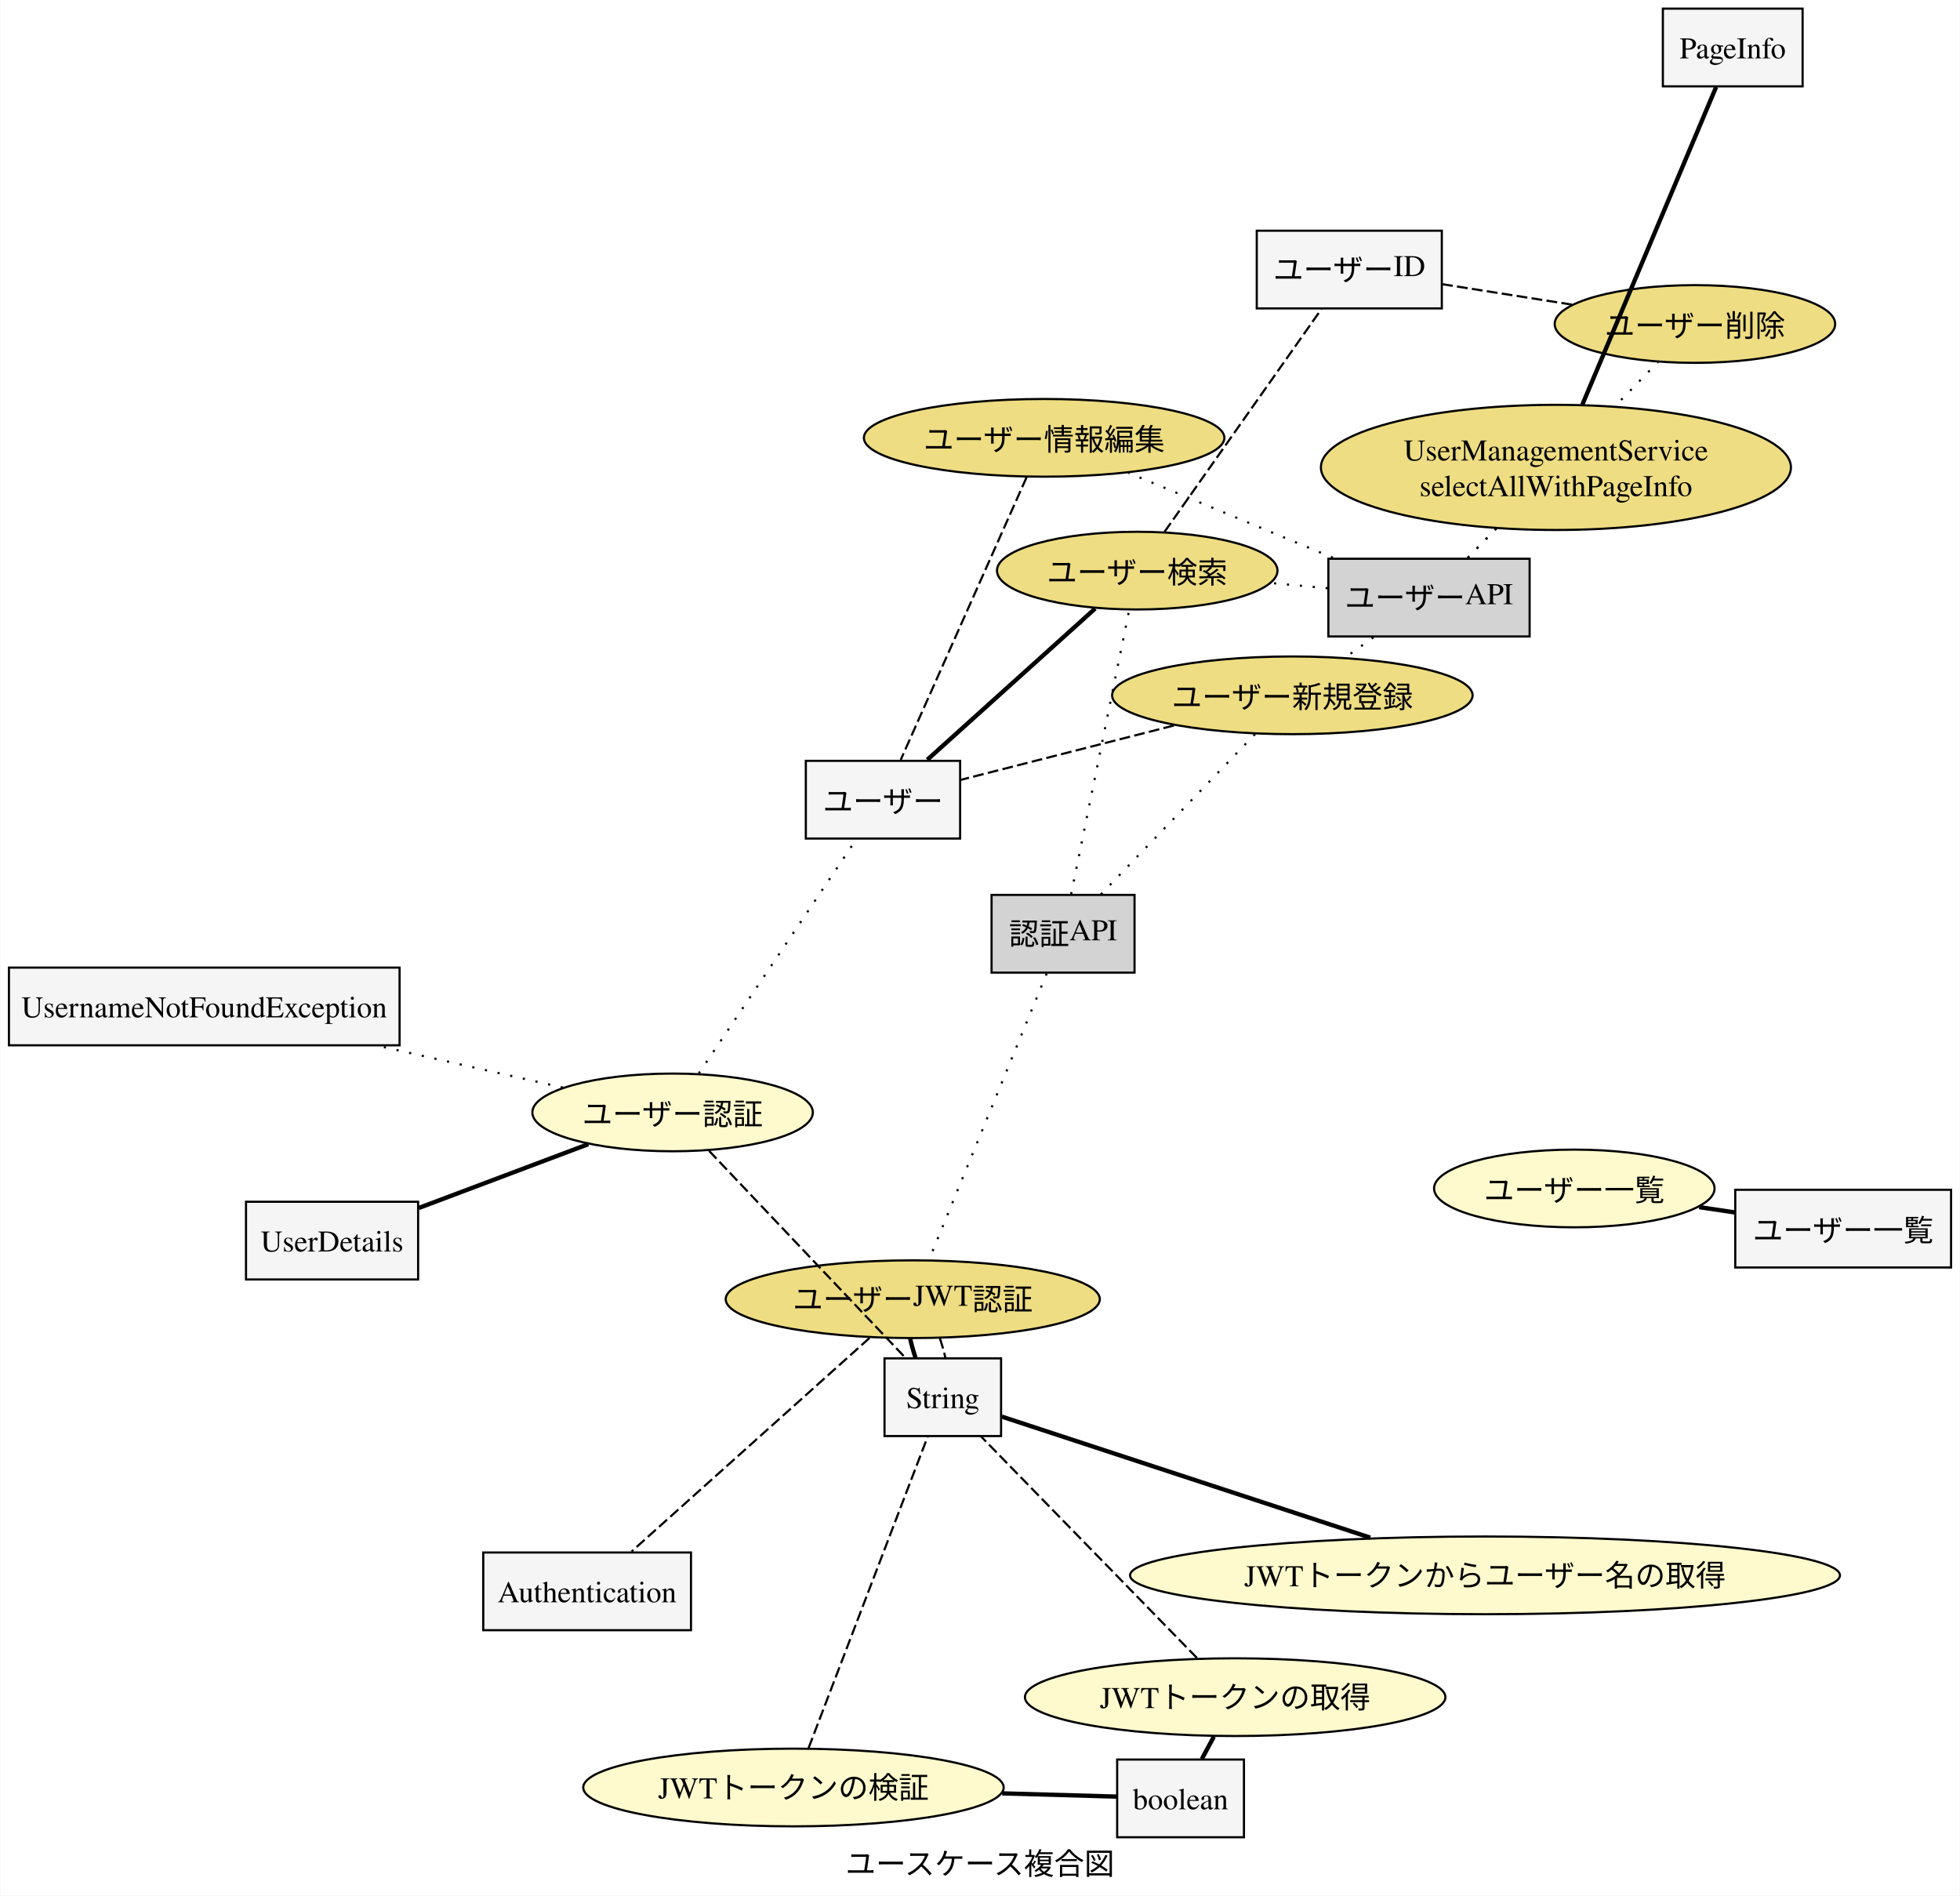
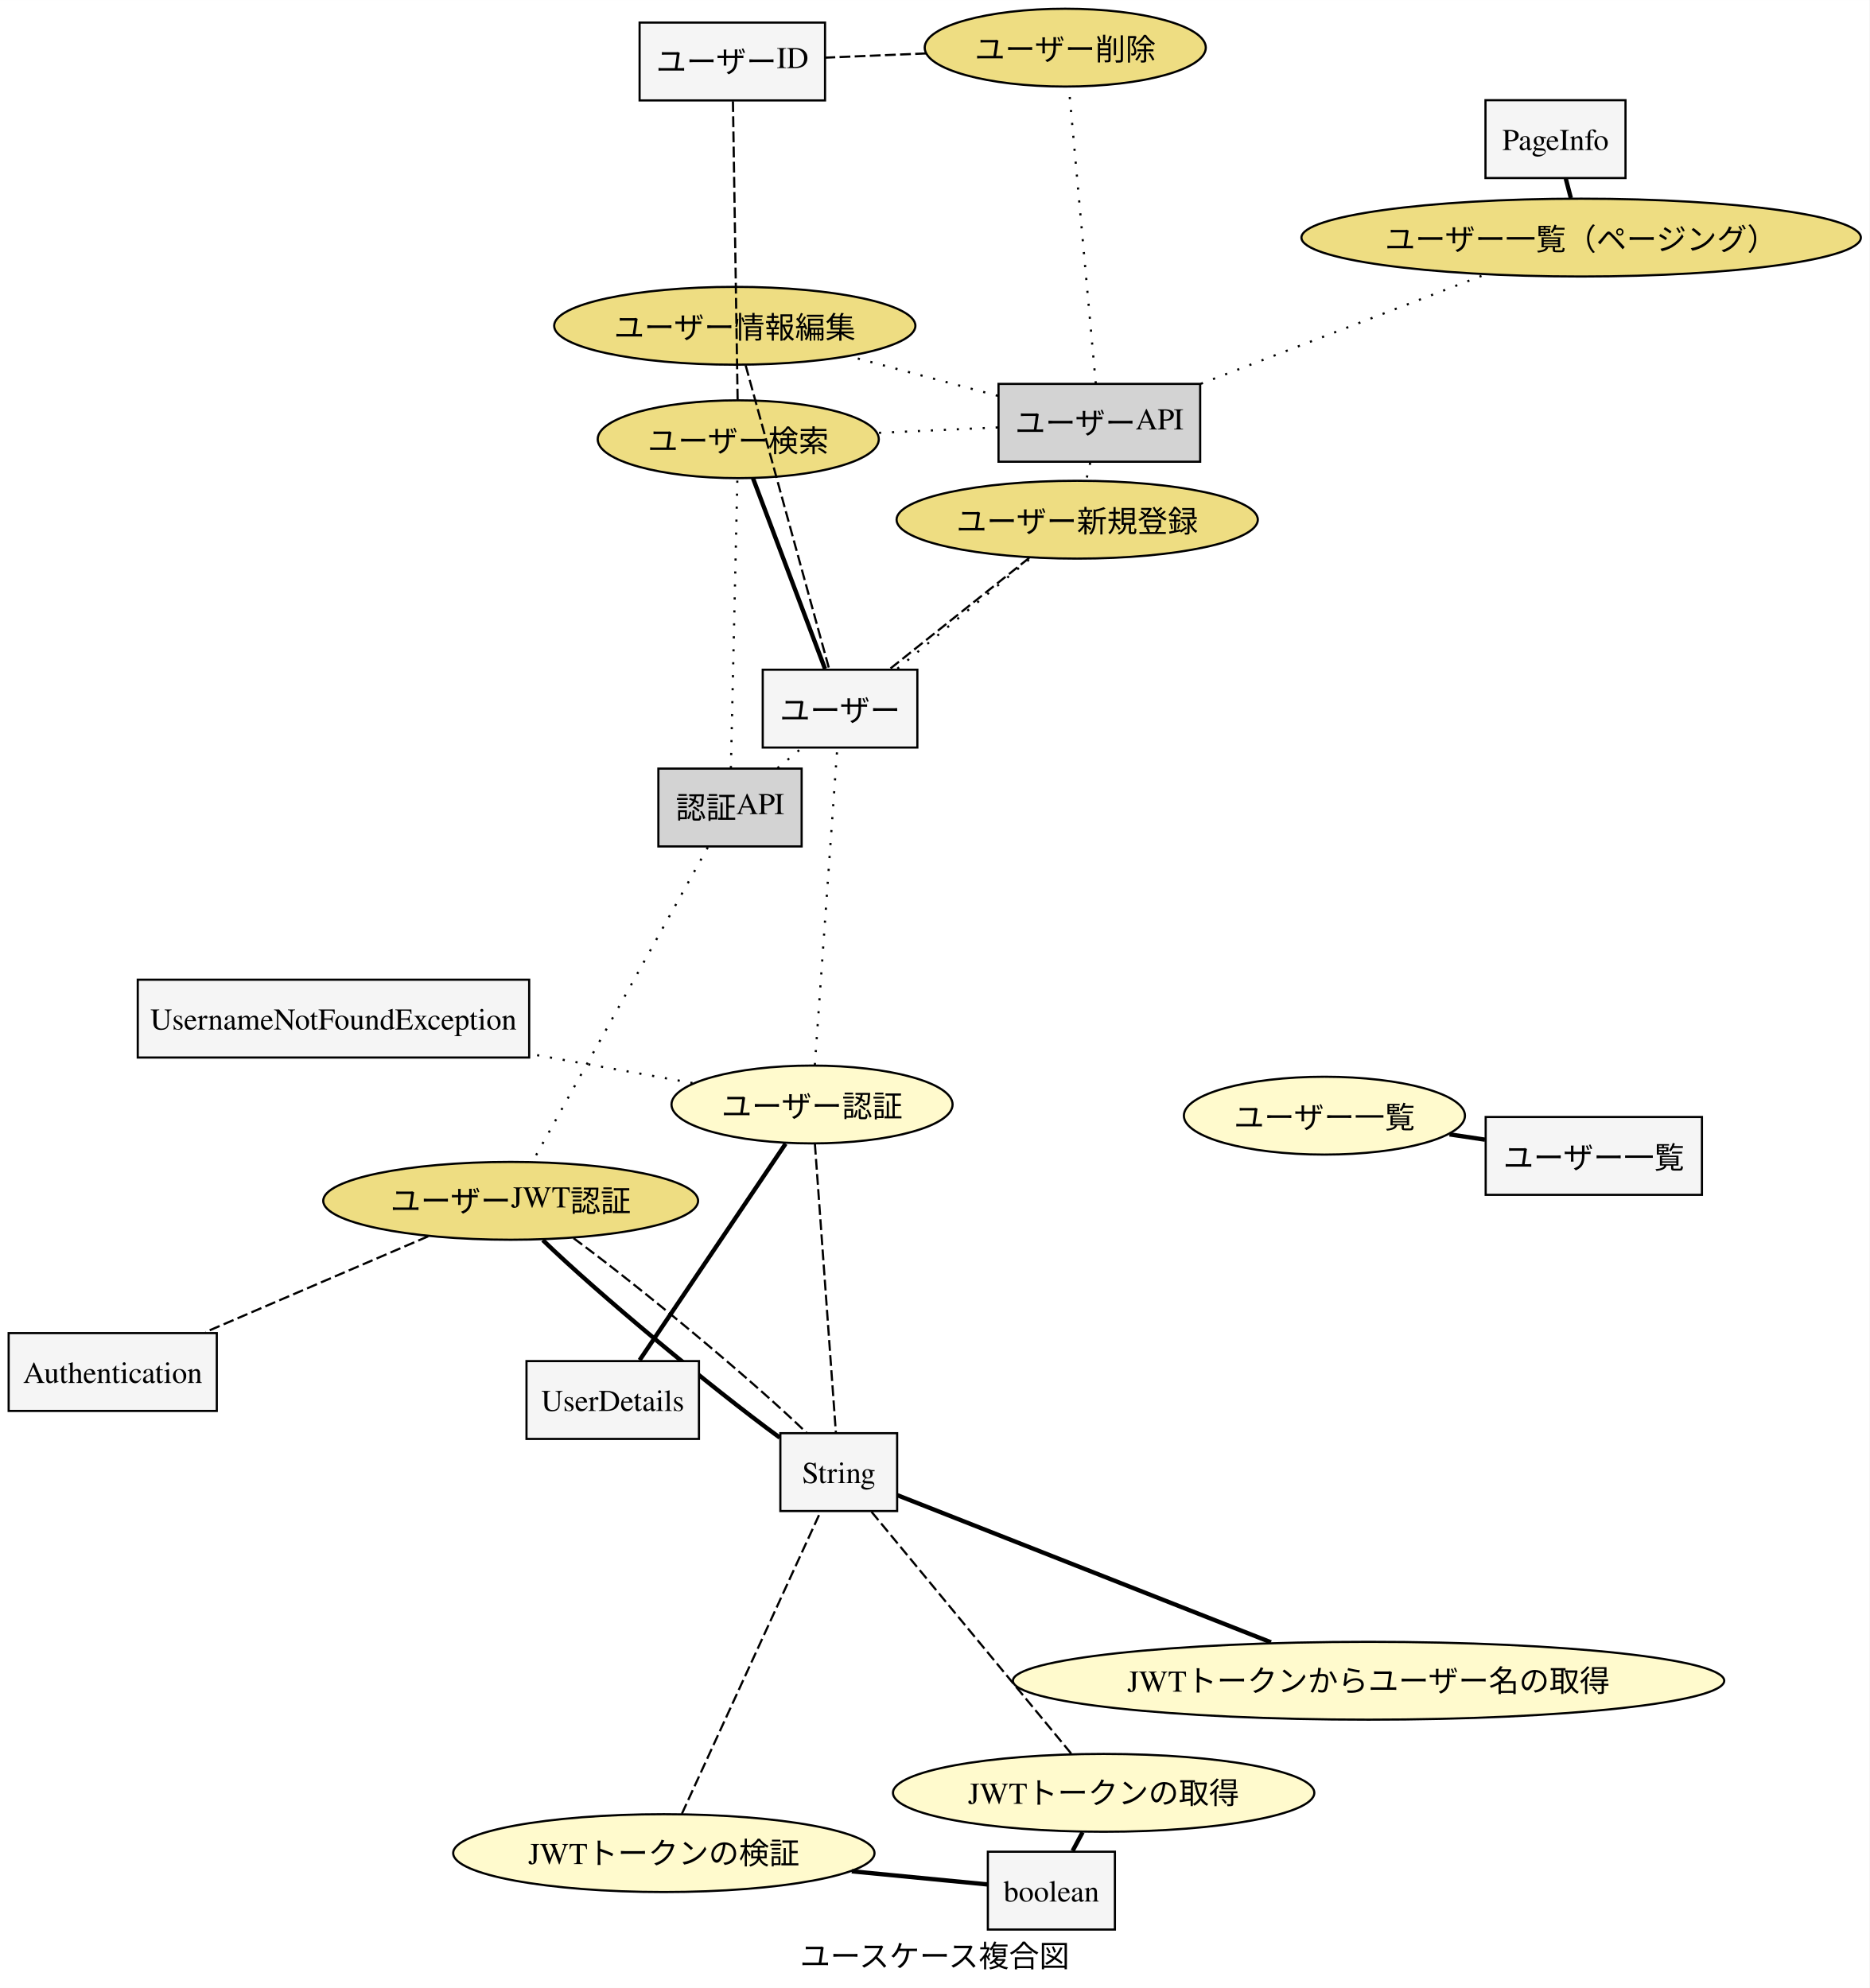
- <svg xmlns="http://www.w3.org/2000/svg" xmlns:xlink="http://www.w3.org/1999/xlink" width="908pt" height="878pt" viewBox="0.00 0.00 907.89 878.16">
-   <g id="graph0" class="graph" transform="scale(1 1) rotate(0) translate(4 851.16)">
-     <polygon fill="white" stroke="none" points="-4,27 -4,-851.16 903.89,-851.16 903.89,27 -4,27" />
-     <text text-anchor="middle" x="449.95" y="17.3" font-family="Times,serif" font-size="14.00">ユースケース複合図</text>
+ <svg xmlns="http://www.w3.org/2000/svg" xmlns:xlink="http://www.w3.org/1999/xlink" width="864pt" height="919pt" viewBox="0.00 0.00 864.49 919.45">
+   <g id="graph0" class="graph" transform="scale(1 1) rotate(0) translate(4 892.45)">
+     <polygon fill="white" stroke="none" points="-4,27 -4,-892.45 860.49,-892.45 860.49,27 -4,27" />
+     <text text-anchor="middle" x="428.24" y="17.3" font-family="Times,serif" font-size="14.00">ユースケース複合図</text>
    <g id="node1" class="node">
      <g id="a_node1">
        <a xlink:href="./application.html#com.example.sms.service.system.auth.AuthApiService" xlink:title="AuthApiService.authenticateUser(Authentication, String, String)">
-           <ellipse fill="#eedd82" stroke="black" cx="418.79" cy="-249.27" rx="86.67" ry="18" />
-           <text text-anchor="middle" x="418.79" y="-244.22" font-family="Times,serif" font-size="14.00">ユーザーJWT認証</text>
+           <ellipse fill="#eedd82" stroke="black" cx="232.14" cy="-337.06" rx="86.67" ry="18" />
+           <text text-anchor="middle" x="232.14" y="-332.01" font-family="Times,serif" font-size="14.00">ユーザーJWT認証</text>
        </a>
      </g>
    </g>
    <g id="node2" class="node">
      <g id="a_node2">
        <a xlink:title="String">
-           <polygon fill="whitesmoke" stroke="black" points="459.7,-221.86 405.7,-221.86 405.7,-185.86 459.7,-185.86 459.7,-221.86" />
-           <text text-anchor="middle" x="432.7" y="-198.81" font-family="Times,serif" font-size="14.00">String</text>
+           <polygon fill="whitesmoke" stroke="black" points="410.85,-229.58 356.85,-229.58 356.85,-193.58 410.85,-193.58 410.85,-229.58" />
+           <text text-anchor="middle" x="383.85" y="-206.53" font-family="Times,serif" font-size="14.00">String</text>
        </a>
      </g>
    </g>
    <g id="edge2" class="edge">
-       <path fill="none" stroke="black" stroke-dasharray="5,2" d="M431.34,-231.18C432.33,-228.27 433.2,-225.24 433.87,-222.31" />
+       <path fill="none" stroke="black" stroke-dasharray="5,2" d="M261.2,-319.79C293.4,-296.08 343.95,-253.98 368.96,-229.78" />
    </g>
    <g id="node3" class="node">
      <g id="a_node3">
        <a xlink:title="Authentication">
-           <polygon fill="whitesmoke" stroke="black" points="316.03,-131.92 219.78,-131.92 219.78,-95.92 316.03,-95.92 316.03,-131.92" />
-           <text text-anchor="middle" x="267.9" y="-108.87" font-family="Times,serif" font-size="14.00">Authentication</text>
+           <polygon fill="whitesmoke" stroke="black" points="96.25,-275.88 0,-275.88 0,-239.88 96.25,-239.88 96.25,-275.88" />
+           <text text-anchor="middle" x="48.12" y="-252.83" font-family="Times,serif" font-size="14.00">Authentication</text>
        </a>
      </g>
    </g>
    <g id="edge3" class="edge">
-       <path fill="none" stroke="black" stroke-dasharray="5,2" d="M398.75,-231.3C370.05,-205.55 317.52,-158.43 288.51,-132.4" />
+       <path fill="none" stroke="black" stroke-dasharray="5,2" d="M194.01,-320.65C164.01,-307.75 122.2,-289.76 91.03,-276.35" />
    </g>
    <g id="edge1" class="edge">
-       <path fill="none" stroke="black" stroke-width="2" d="M420.05,-222.21C419.08,-225.11 418.23,-228.11 417.57,-231.02" />
+       <path fill="none" stroke="black" stroke-width="2" d="M356.57,-227.54C324.46,-251 272.48,-294.23 247.01,-318.88" />
    </g>
    <g id="node5" class="node">
      <g id="a_node5">
        <a xlink:href="./application.html#com.example.sms.service.system.auth.AuthApiService" xlink:title="AuthApiService.getUserNameFromJwtToke(String)">
-           <ellipse fill="lemonchiffon" stroke="black" cx="683.94" cy="-121.33" rx="164.46" ry="18" />
-           <text text-anchor="middle" x="683.94" y="-116.28" font-family="Times,serif" font-size="14.00">JWTトークンからユーザー名の取得</text>
+           <ellipse fill="lemonchiffon" stroke="black" cx="628.85" cy="-115.08" rx="164.46" ry="18" />
+           <text text-anchor="middle" x="628.85" y="-110.03" font-family="Times,serif" font-size="14.00">JWTトークンからユーザー名の取得</text>
        </a>
      </g>
    </g>
    <g id="edge5" class="edge">
-       <path fill="none" stroke="black" stroke-width="2" d="M460.06,-194.87C500.89,-181.46 578.52,-155.96 630.76,-138.8" />
+       <path fill="none" stroke="black" stroke-width="2" d="M411,-200.89C452.74,-184.45 533.12,-152.78 583.71,-132.86" />
    </g>
    <g id="node4" class="node">
      <g id="a_node4">
        <a xlink:title="AuthApiController">
-           <polygon fill="lightgray" stroke="black" points="521.55,-436.57 455.3,-436.57 455.3,-400.57 521.55,-400.57 521.55,-436.57" />
-           <text text-anchor="middle" x="488.43" y="-413.52" font-family="Times,serif" font-size="14.00">認証API</text>
+           <polygon fill="lightgray" stroke="black" points="366.69,-536.98 300.44,-536.98 300.44,-500.98 366.69,-500.98 366.69,-536.98" />
+           <text text-anchor="middle" x="333.57" y="-513.93" font-family="Times,serif" font-size="14.00">認証API</text>
        </a>
      </g>
    </g>
    <g id="edge4" class="edge">
-       <path fill="none" stroke="black" stroke-dasharray="1,5" d="M480.84,-400.13C467.45,-367.56 439.75,-300.24 426.37,-267.69" />
+       <path fill="none" stroke="black" stroke-dasharray="1,5" d="M323.28,-500.54C303.79,-465.58 261.69,-390.07 242.3,-355.28" />
    </g>
    <g id="node16" class="node">
      <g id="a_node16">
        <a xlink:href="./application.html#com.example.sms.service.system.user.UserManagementService" xlink:title="UserManagementService.find(UserId)">
-           <ellipse fill="#eedd82" stroke="black" cx="522.8" cy="-586.8" rx="64.99" ry="18" />
-           <text text-anchor="middle" x="522.8" y="-581" font-family="Times,serif" font-size="14.00">ユーザー検索</text>
+           <ellipse fill="#eedd82" stroke="black" cx="337.38" cy="-689.32" rx="64.99" ry="18" />
+           <text text-anchor="middle" x="337.38" y="-683.52" font-family="Times,serif" font-size="14.00">ユーザー検索</text>
        </a>
      </g>
    </g>
    <g id="edge19" class="edge">
-       <path fill="none" stroke="black" stroke-dasharray="1,5" d="M492.17,-436.89C498.78,-469.25 512.45,-536.15 519.06,-568.5" />
+       <path fill="none" stroke="black" stroke-dasharray="1,5" d="M333.97,-537.21C334.71,-569.91 336.23,-638.17 336.97,-670.97" />
    </g>
    <g id="node17" class="node">
      <g id="a_node17">
        <a xlink:href="./application.html#com.example.sms.service.system.user.UserManagementService" xlink:title="UserManagementService.register(User)">
-           <ellipse fill="#eedd82" stroke="black" cx="594.67" cy="-529.03" rx="83.52" ry="18" />
-           <text text-anchor="middle" x="594.67" y="-523.23" font-family="Times,serif" font-size="14.00">ユーザー新規登録</text>
+           <ellipse fill="#eedd82" stroke="black" cx="494.11" cy="-652.11" rx="83.52" ry="18" />
+           <text text-anchor="middle" x="494.11" y="-646.31" font-family="Times,serif" font-size="14.00">ユーザー新規登録</text>
        </a>
      </g>
    </g>
    <g id="edge22" class="edge">
-       <path fill="none" stroke="black" stroke-dasharray="1,5" d="M505.97,-436.81C525.77,-457.4 557.78,-490.68 577.45,-511.13" />
+       <path fill="none" stroke="black" stroke-dasharray="1,5" d="M355.55,-537.21C386.38,-562.78 442.1,-608.98 472.64,-634.31" />
    </g>
    <g id="node6" class="node">
      <g id="a_node6">
        <a xlink:href="./application.html#com.example.sms.service.system.auth.AuthApiService" xlink:title="AuthApiService.validateJwtToke(String)">
-           <ellipse fill="lemonchiffon" stroke="black" cx="568.18" cy="-64.9" rx="97.41" ry="18" />
-           <text text-anchor="middle" x="568.18" y="-59.85" font-family="Times,serif" font-size="14.00">JWTトークンの取得</text>
+           <ellipse fill="lemonchiffon" stroke="black" cx="506.34" cy="-63.23" rx="97.41" ry="18" />
+           <text text-anchor="middle" x="506.34" y="-58.18" font-family="Times,serif" font-size="14.00">JWTトークンの取得</text>
        </a>
      </g>
    </g>
    <g id="edge7" class="edge">
-       <path fill="none" stroke="black" stroke-dasharray="5,2" d="M550.47,-83.06C524.5,-109.7 476.38,-159.05 450.41,-185.69" />
+       <path fill="none" stroke="black" stroke-dasharray="5,2" d="M491.32,-81.42C467.81,-109.89 422.58,-164.68 398.99,-193.24" />
    </g>
    <g id="node7" class="node">
      <g id="a_node7">
        <a xlink:title="boolean">
-           <polygon fill="whitesmoke" stroke="black" points="572.25,-36 513.5,-36 513.5,0 572.25,0 572.25,-36" />
-           <text text-anchor="middle" x="542.87" y="-12.95" font-family="Times,serif" font-size="14.00">boolean</text>
+           <polygon fill="whitesmoke" stroke="black" points="511.55,-36 452.8,-36 452.8,0 511.55,0 511.55,-36" />
+           <text text-anchor="middle" x="482.18" y="-12.95" font-family="Times,serif" font-size="14.00">boolean</text>
        </a>
      </g>
    </g>
    <g id="edge6" class="edge">
-       <path fill="none" stroke="black" stroke-width="2" d="M552.73,-36.27C554.56,-39.66 556.48,-43.21 558.31,-46.6" />
+       <path fill="none" stroke="black" stroke-width="2" d="M492,-36.4C493.52,-39.23 495.09,-42.16 496.6,-44.99" />
    </g>
    <g id="node8" class="node">
      <g id="a_node8">
        <a xlink:href="./application.html#com.example.sms.service.system.auth.AuthApiService" xlink:title="AuthApiService.validateJwtToken(String)">
-           <ellipse fill="lemonchiffon" stroke="black" cx="363.51" cy="-23.05" rx="97.41" ry="18" />
-           <text text-anchor="middle" x="363.51" y="-18" font-family="Times,serif" font-size="14.00">JWTトークンの検証</text>
+           <ellipse fill="lemonchiffon" stroke="black" cx="302.97" cy="-35.35" rx="97.41" ry="18" />
+           <text text-anchor="middle" x="302.97" y="-30.3" font-family="Times,serif" font-size="14.00">JWTトークンの検証</text>
        </a>
      </g>
    </g>
    <g id="edge8" class="edge">
-       <path fill="none" stroke="black" stroke-width="2" d="M513.26,-18.83C498.43,-19.25 479.55,-19.78 460.23,-20.33" />
+       <path fill="none" stroke="black" stroke-width="2" d="M452.58,-20.87C435.28,-22.54 412.46,-24.75 389.87,-26.94" />
    </g>
    <g id="edge9" class="edge">
-       <path fill="none" stroke="black" stroke-dasharray="5,2" d="M370.53,-41.38C383.79,-76.04 412.39,-150.79 425.66,-185.48" />
+       <path fill="none" stroke="black" stroke-dasharray="5,2" d="M311.32,-53.55C326.82,-87.32 359.87,-159.33 375.42,-193.22" />
    </g>
    <g id="node9" class="node">
      <g id="a_node9">
        <a xlink:href="./application.html#com.example.sms.service.system.auth.AuthService" xlink:title="AuthService.loadUserByUsername(String)">
-           <ellipse fill="lemonchiffon" stroke="black" cx="307.51" cy="-335.8" rx="64.99" ry="18" />
-           <text text-anchor="middle" x="307.51" y="-330" font-family="Times,serif" font-size="14.00">ユーザー認証</text>
+           <ellipse fill="lemonchiffon" stroke="black" cx="371.5" cy="-381.62" rx="64.99" ry="18" />
+           <text text-anchor="middle" x="371.5" y="-375.82" font-family="Times,serif" font-size="14.00">ユーザー認証</text>
        </a>
      </g>
    </g>
    <g id="edge11" class="edge">
-       <path fill="none" stroke="black" stroke-dasharray="5,2" d="M324.39,-318.01C348.15,-292.96 391.23,-247.56 415.28,-222.22" />
+       <path fill="none" stroke="black" stroke-dasharray="5,2" d="M372.82,-363.43C375.19,-330.78 380.14,-262.64 382.52,-229.91" />
    </g>
    <g id="node11" class="node">
      <g id="a_node11">
        <a xlink:title="User">
-           <polygon fill="whitesmoke" stroke="black" points="440.74,-498.68 369.24,-498.68 369.24,-462.68 440.74,-462.68 440.74,-498.68" />
-           <text text-anchor="middle" x="404.99" y="-474.88" font-family="Times,serif" font-size="14.00">ユーザー</text>
+           <polygon fill="whitesmoke" stroke="black" points="420.2,-582.72 348.7,-582.72 348.7,-546.72 420.2,-546.72 420.2,-582.72" />
+           <text text-anchor="middle" x="384.45" y="-558.92" font-family="Times,serif" font-size="14.00">ユーザー</text>
        </a>
      </g>
    </g>
    <g id="edge12" class="edge">
-       <path fill="none" stroke="black" stroke-dasharray="1,5" d="M319.65,-353.86C338.33,-381.62 373.91,-434.5 392.68,-462.4" />
+       <path fill="none" stroke="black" stroke-dasharray="1,5" d="M372.79,-399.85C375.26,-434.85 380.66,-511.13 383.15,-546.29" />
    </g>
    <g id="node12" class="node">
      <g id="a_node12">
        <a xlink:title="UsernameNotFoundException">
-           <polygon fill="whitesmoke" stroke="black" points="181,-402.89 0,-402.89 0,-366.89 181,-366.89 181,-402.89" />
-           <text text-anchor="middle" x="90.5" y="-379.84" font-family="Times,serif" font-size="14.00">UsernameNotFoundException</text>
+           <polygon fill="whitesmoke" stroke="black" points="240.7,-439.34 59.7,-439.34 59.7,-403.34 240.7,-403.34 240.7,-439.34" />
+           <text text-anchor="middle" x="150.2" y="-416.29" font-family="Times,serif" font-size="14.00">UsernameNotFoundException</text>
        </a>
      </g>
    </g>
    <g id="edge13" class="edge">
-       <path fill="none" stroke="black" stroke-dasharray="1,5" d="M256.63,-347.31C231.45,-353 200.43,-360.02 172.05,-366.44" />
+       <path fill="none" stroke="black" stroke-dasharray="1,5" d="M316.23,-391.54C293.44,-395.63 266.43,-400.48 240.89,-405.06" />
    </g>
    <g id="node10" class="node">
      <g id="a_node10">
        <a xlink:title="UserDetails">
-           <polygon fill="whitesmoke" stroke="black" points="189.6,-294.41 109.85,-294.41 109.85,-258.41 189.6,-258.41 189.6,-294.41" />
-           <text text-anchor="middle" x="149.73" y="-271.36" font-family="Times,serif" font-size="14.00">UserDetails</text>
+           <polygon fill="whitesmoke" stroke="black" points="319.21,-262.93 239.46,-262.93 239.46,-226.93 319.21,-226.93 319.21,-262.93" />
+           <text text-anchor="middle" x="279.34" y="-239.88" font-family="Times,serif" font-size="14.00">UserDetails</text>
        </a>
      </g>
    </g>
    <g id="edge10" class="edge">
-       <path fill="none" stroke="black" stroke-width="2" d="M189.95,-291.55C214.05,-300.62 244.56,-312.1 268.45,-321.1" />
+       <path fill="none" stroke="black" stroke-width="2" d="M291.77,-263.37C309.45,-289.6 341.69,-337.41 359.27,-363.48" />
    </g>
    <g id="edge16" class="edge">
-       <path fill="none" stroke="black" stroke-width="2" d="M425.51,-499.17C447.4,-518.88 481.81,-549.88 503.3,-569.23" />
+       <path fill="none" stroke="black" stroke-width="2" d="M377.51,-583.1C368.56,-606.8 353.09,-647.73 344.2,-671.27" />
    </g>
    <g id="node13" class="node">
      <g id="a_node13">
        <a xlink:href="./application.html#com.example.sms.service.system.user.UserManagementService" xlink:title="UserManagementService.delete(UserId)">
-           <ellipse fill="#eedd82" stroke="black" cx="781.21" cy="-701.06" rx="64.99" ry="18" />
-           <text text-anchor="middle" x="781.21" y="-695.26" font-family="Times,serif" font-size="14.00">ユーザー削除</text>
+           <ellipse fill="#eedd82" stroke="black" cx="488.59" cy="-870.45" rx="64.99" ry="18" />
+           <text text-anchor="middle" x="488.59" y="-864.65" font-family="Times,serif" font-size="14.00">ユーザー削除</text>
        </a>
      </g>
    </g>
    <g id="node14" class="node">
      <g id="a_node14">
        <a xlink:title="UserId">
-           <polygon fill="whitesmoke" stroke="black" points="663.93,-744.28 578.18,-744.28 578.18,-708.28 663.93,-708.28 663.93,-744.28" />
-           <text text-anchor="middle" x="621.05" y="-721.23" font-family="Times,serif" font-size="14.00">ユーザーID</text>
+           <polygon fill="whitesmoke" stroke="black" points="377.51,-882.04 291.76,-882.04 291.76,-846.04 377.51,-846.04 377.51,-882.04" />
+           <text text-anchor="middle" x="334.64" y="-858.99" font-family="Times,serif" font-size="14.00">ユーザーID</text>
        </a>
      </g>
    </g>
    <g id="edge14" class="edge">
-       <path fill="none" stroke="black" stroke-dasharray="5,2" d="M724.29,-710.03C704.51,-713.14 682.67,-716.58 664.19,-719.49" />
+       <path fill="none" stroke="black" stroke-dasharray="5,2" d="M424.19,-867.77C408.54,-867.12 392.17,-866.43 377.77,-865.83" />
    </g>
    <g id="node15" class="node">
      <g id="a_node15">
        <a xlink:title="UserApiController">
-           <polygon fill="lightgray" stroke="black" points="704.61,-592.3 611.36,-592.3 611.36,-556.3 704.61,-556.3 704.61,-592.3" />
-           <text text-anchor="middle" x="657.98" y="-569.25" font-family="Times,serif" font-size="14.00">ユーザーAPI</text>
+           <polygon fill="lightgray" stroke="black" points="550.98,-714.92 457.73,-714.92 457.73,-678.92 550.98,-678.92 550.98,-714.92" />
+           <text text-anchor="middle" x="504.36" y="-691.87" font-family="Times,serif" font-size="14.00">ユーザーAPI</text>
        </a>
      </g>
    </g>
    <g id="edge15" class="edge">
-       <path fill="none" stroke="black" stroke-dasharray="1,5" d="M675.9,-592.73C699.53,-617.04 740.83,-659.52 764.06,-683.42" />
+       <path fill="none" stroke="black" stroke-dasharray="1,5" d="M502.7,-715.16C499.67,-748.49 493.28,-818.85 490.25,-852.19" />
    </g>
    <g id="edge18" class="edge">
-       <path fill="none" stroke="black" stroke-dasharray="1,5" d="M611.08,-578.64C602.54,-579.43 593.51,-580.26 584.62,-581.08" />
+       <path fill="none" stroke="black" stroke-dasharray="1,5" d="M457.4,-694.78C440.13,-694 420.27,-693.09 401.74,-692.25" />
    </g>
    <g id="edge21" class="edge">
-       <path fill="none" stroke="black" stroke-dasharray="1,5" d="M632.23,-555.88C627.99,-552.85 623.59,-549.71 619.37,-546.69" />
+       <path fill="none" stroke="black" stroke-dasharray="1,5" d="M500.13,-678.44C499.53,-675.83 498.92,-673.16 498.33,-670.55" />
    </g>
    <g id="node18" class="node">
      <g id="a_node18">
        <a xlink:href="./application.html#com.example.sms.service.system.user.UserManagementService" xlink:title="UserManagementService.save(User)">
-           <ellipse fill="#eedd82" stroke="black" cx="479.66" cy="-648.32" rx="83.52" ry="18" />
-           <text text-anchor="middle" x="479.66" y="-642.52" font-family="Times,serif" font-size="14.00">ユーザー情報編集</text>
+           <ellipse fill="#eedd82" stroke="black" cx="335.77" cy="-741.8" rx="83.52" ry="18" />
+           <text text-anchor="middle" x="335.77" y="-736" font-family="Times,serif" font-size="14.00">ユーザー情報編集</text>
        </a>
      </g>
    </g>
    <g id="edge24" class="edge">
-       <path fill="none" stroke="black" stroke-dasharray="1,5" d="M613.45,-592.78C584.36,-604.86 546.73,-620.48 518.79,-632.08" />
+       <path fill="none" stroke="black" stroke-dasharray="1,5" d="M457.4,-709.42C436.26,-715.05 411.19,-721.72 389.32,-727.54" />
    </g>
    <g id="node21" class="node">
      <g id="a_node21">
        <a xlink:href="./application.html#com.example.sms.service.system.user.UserManagementService" xlink:title="UserManagementService.selectAllWithPageInfo()">
-           <ellipse fill="#eedd82" stroke="black" cx="716.8" cy="-634.62" rx="108.89" ry="28.99" />
-           <text text-anchor="middle" x="716.8" y="-637.82" font-family="Times,serif" font-size="14.00">UserManagementService</text>
-           <text text-anchor="middle" x="716.8" y="-621.32" font-family="Times,serif" font-size="14.00">selectAllWithPageInfo</text>
+           <ellipse fill="#eedd82" stroke="black" cx="727.15" cy="-782.59" rx="129.34" ry="18" />
+           <text text-anchor="middle" x="727.15" y="-776.79" font-family="Times,serif" font-size="14.00">ユーザー一覧（ページング）</text>
        </a>
      </g>
    </g>
    <g id="edge27" class="edge">
-       <path fill="none" stroke="black" stroke-dasharray="1,5" d="M675.95,-592.72C680.14,-597.02 684.69,-601.69 689.19,-606.31" />
+       <path fill="none" stroke="black" stroke-dasharray="1,5" d="M551.33,-714.98C589.89,-729.81 644.13,-750.66 682.14,-765.28" />
    </g>
    <g id="edge17" class="edge">
-       <path fill="none" stroke="black" stroke-dasharray="5,2" d="M535.44,-604.75C554.21,-631.39 589.23,-681.11 608.14,-707.96" />
+       <path fill="none" stroke="black" stroke-dasharray="5,2" d="M337.09,-707.69C336.56,-741.24 335.45,-812.09 334.92,-845.65" />
    </g>
    <g id="edge20" class="edge">
-       <path fill="none" stroke="black" stroke-dasharray="5,2" d="M539.8,-515.05C508.07,-506.96 469.04,-497.01 441.15,-489.9" />
+       <path fill="none" stroke="black" stroke-dasharray="5,2" d="M471.92,-634.43C453.14,-619.46 426.34,-598.1 407.37,-582.98" />
    </g>
    <g id="edge23" class="edge">
-       <path fill="none" stroke="black" stroke-dasharray="5,2" d="M471.53,-630.06C457.2,-597.9 427.62,-531.5 413.22,-499.17" />
+       <path fill="none" stroke="black" stroke-dasharray="5,2" d="M340.8,-723.51C350.13,-689.58 370.02,-617.22 379.38,-583.17" />
    </g>
    <g id="node19" class="node">
      <g id="a_node19">
        <a xlink:href="./application.html#com.example.sms.service.system.user.UserManagementService" xlink:title="UserManagementService.selectAll()">
-           <ellipse fill="lemonchiffon" stroke="black" cx="725.32" cy="-300.57" rx="64.99" ry="18" />
-           <text text-anchor="middle" x="725.32" y="-294.77" font-family="Times,serif" font-size="14.00">ユーザー一覧</text>
+           <ellipse fill="lemonchiffon" stroke="black" cx="608.43" cy="-376.45" rx="64.99" ry="18" />
+           <text text-anchor="middle" x="608.43" y="-370.65" font-family="Times,serif" font-size="14.00">ユーザー一覧</text>
        </a>
      </g>
    </g>
    <g id="node20" class="node">
      <g id="a_node20">
        <a xlink:title="UserList">
-           <polygon fill="whitesmoke" stroke="black" points="899.89,-299.96 799.89,-299.96 799.89,-263.96 899.89,-263.96 899.89,-299.96" />
-           <text text-anchor="middle" x="849.89" y="-276.16" font-family="Times,serif" font-size="14.00">ユーザー一覧</text>
+           <polygon fill="whitesmoke" stroke="black" points="783,-375.83 683,-375.83 683,-339.83 783,-339.83 783,-375.83" />
+           <text text-anchor="middle" x="733" y="-352.03" font-family="Times,serif" font-size="14.00">ユーザー一覧</text>
        </a>
      </g>
    </g>
    <g id="edge25" class="edge">
-       <path fill="none" stroke="black" stroke-width="2" d="M799.59,-289.48C794.18,-290.28 788.66,-291.11 783.18,-291.93" />
+       <path fill="none" stroke="black" stroke-width="2" d="M682.69,-365.35C677.29,-366.16 671.76,-366.98 666.28,-367.8" />
    </g>
    <g id="node22" class="node">
      <g id="a_node22">
        <a xlink:title="PageInfo">
-           <polygon fill="whitesmoke" stroke="black" points="831.1,-847.16 766.35,-847.16 766.35,-811.16 831.1,-811.16 831.1,-847.16" />
-           <text text-anchor="middle" x="798.72" y="-824.11" font-family="Times,serif" font-size="14.00">PageInfo</text>
+           <polygon fill="whitesmoke" stroke="black" points="747.66,-846.14 682.91,-846.14 682.91,-810.14 747.66,-810.14 747.66,-846.14" />
+           <text text-anchor="middle" x="715.28" y="-823.09" font-family="Times,serif" font-size="14.00">PageInfo</text>
        </a>
      </g>
    </g>
    <g id="edge26" class="edge">
-       <path fill="none" stroke="black" stroke-width="2" d="M791.02,-810.86C776.76,-777 746.15,-704.33 729.03,-663.67" />
+       <path fill="none" stroke="black" stroke-width="2" d="M720.04,-809.87C720.82,-806.9 721.62,-803.83 722.39,-800.86" />
    </g>
  </g>
</svg>
